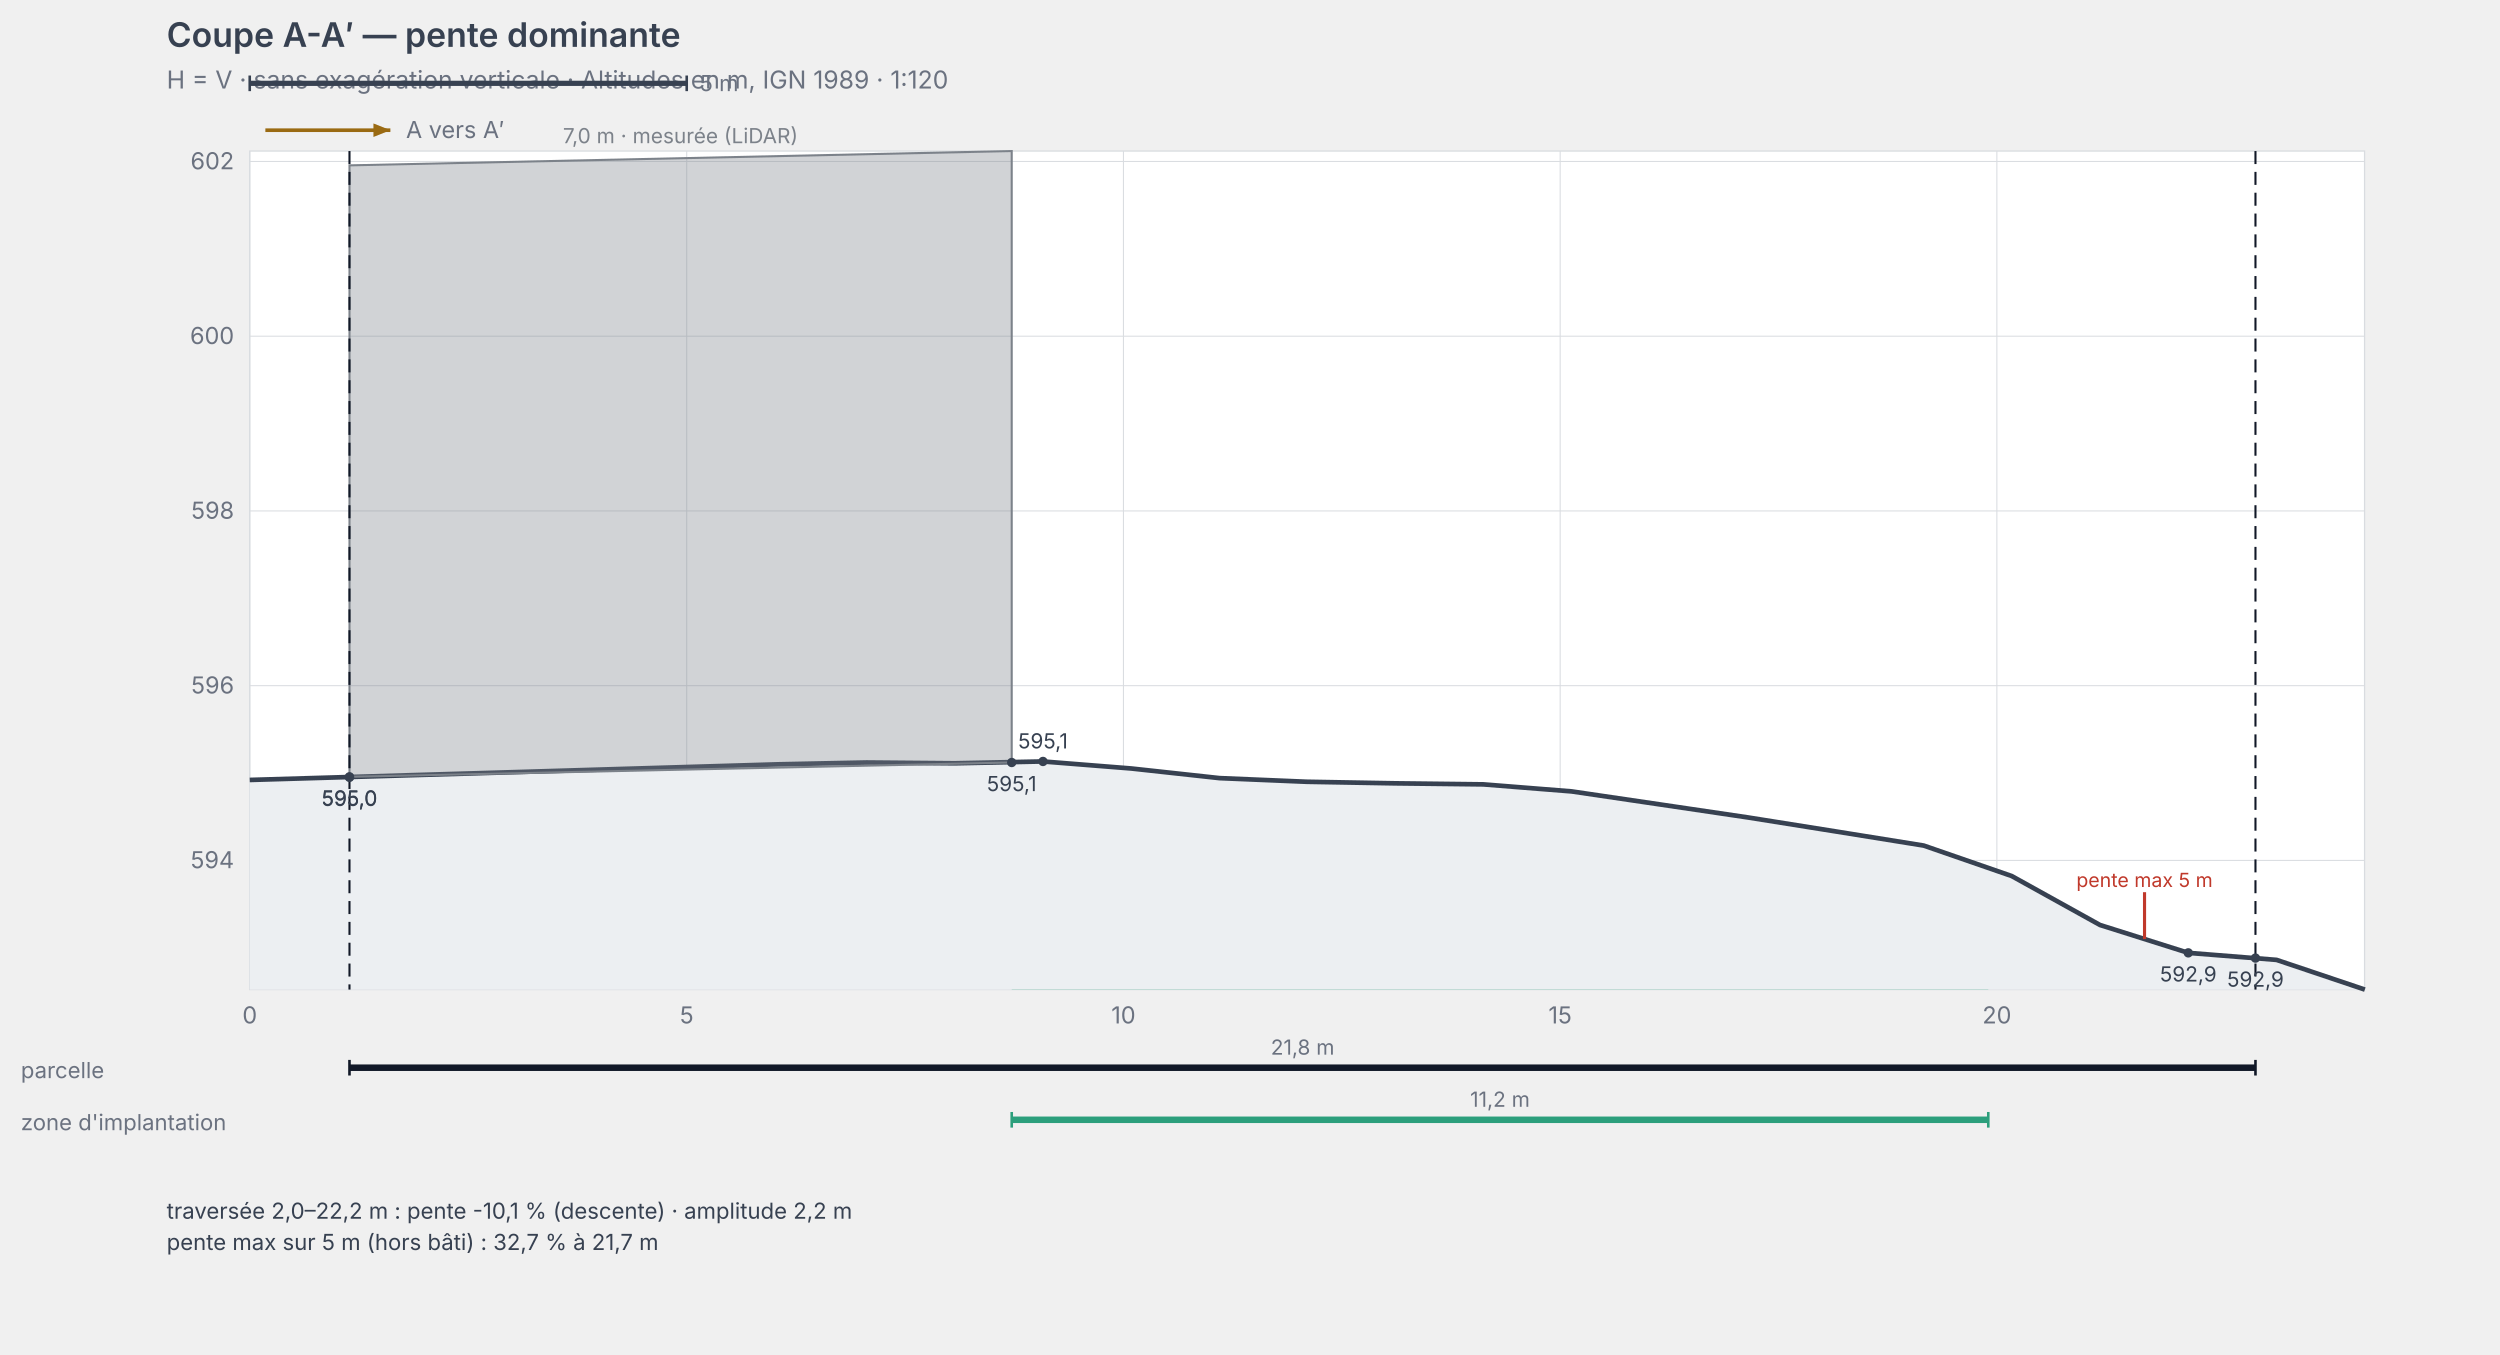
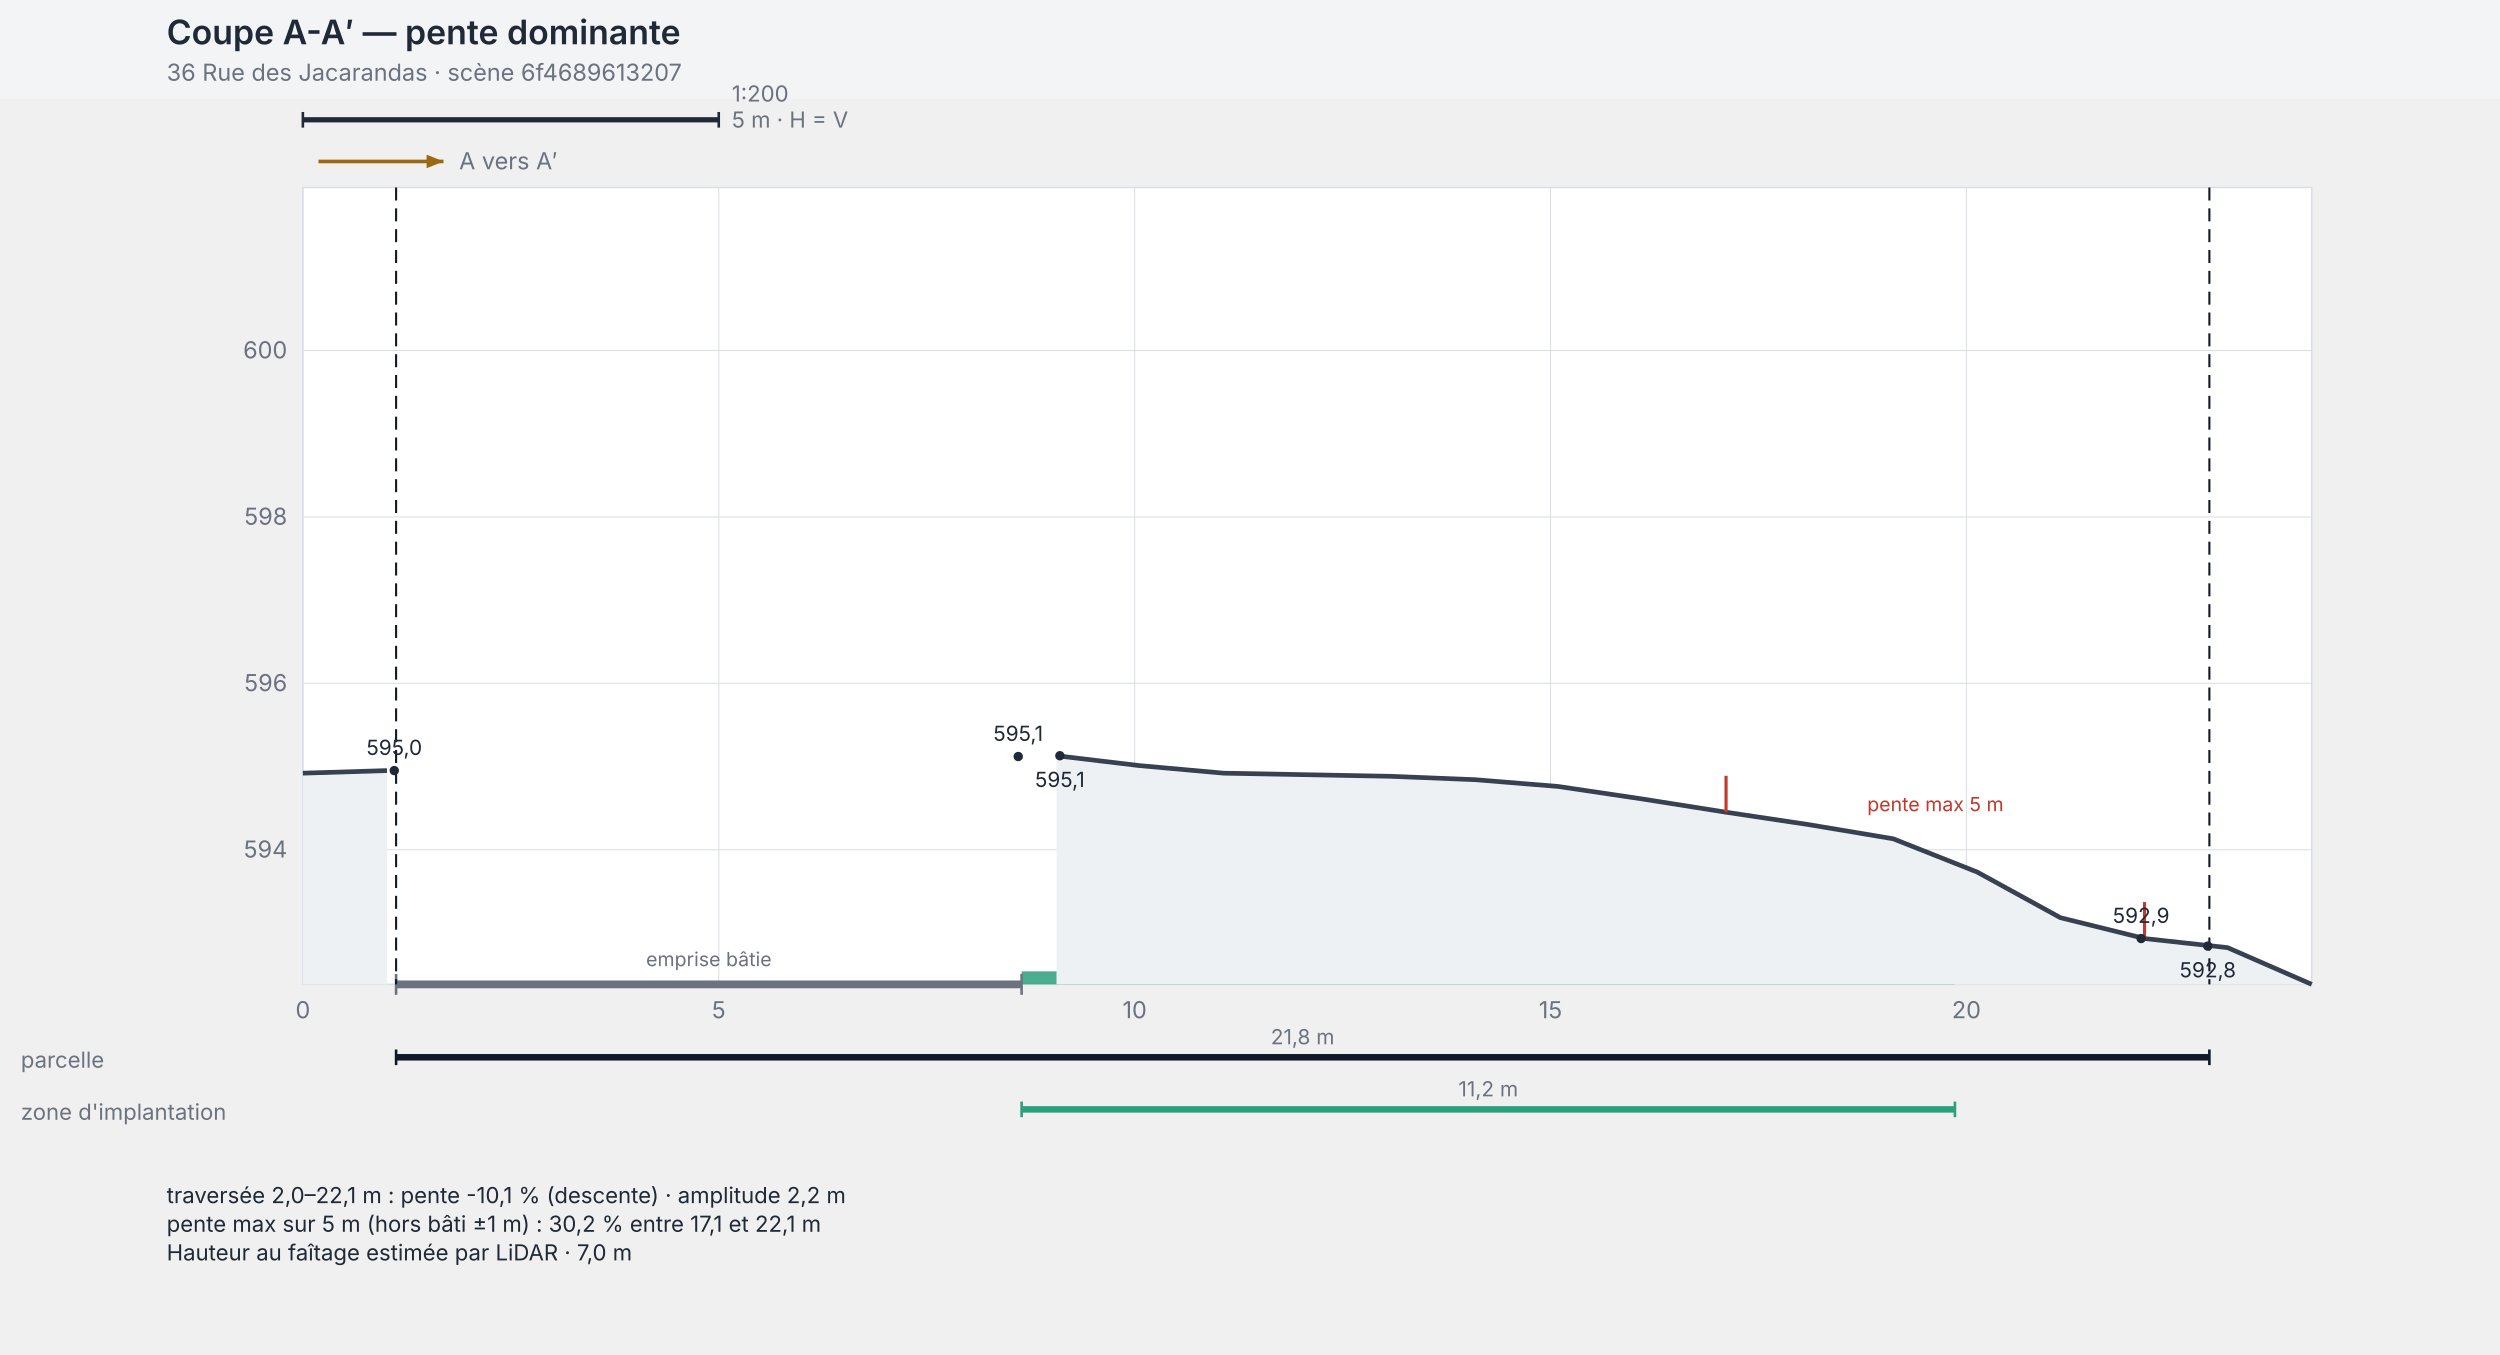
- <svg xmlns="http://www.w3.org/2000/svg" viewBox="0 0 960 520" width="960" height="520" role="img" aria-label="Coupe A-A′ — pente dominante" font-family="Inter, sans-serif" style="background:#fafbfc">
-   <rect x="95.9" y="58" width="812.1" height="322.0" fill="#ffffff" stroke="#d9dce0" stroke-width="0.5" />
-   <line x1="95.9" y1="58" x2="95.9" y2="380.0" stroke="#d9dce0" stroke-width="0.4" />
-   <text x="95.9" y="393.0" text-anchor="middle" font-size="9" fill="#6b7280">0</text>
-   <line x1="263.7" y1="58" x2="263.7" y2="380.0" stroke="#d9dce0" stroke-width="0.4" />
-   <text x="263.7" y="393.0" text-anchor="middle" font-size="9" fill="#6b7280">5</text>
-   <line x1="431.4" y1="58" x2="431.4" y2="380.0" stroke="#d9dce0" stroke-width="0.4" />
-   <text x="431.4" y="393.0" text-anchor="middle" font-size="9" fill="#6b7280">10</text>
-   <line x1="599.1" y1="58" x2="599.1" y2="380.0" stroke="#d9dce0" stroke-width="0.4" />
-   <text x="599.1" y="393.0" text-anchor="middle" font-size="9" fill="#6b7280">15</text>
-   <line x1="766.8" y1="58" x2="766.8" y2="380.0" stroke="#d9dce0" stroke-width="0.4" />
-   <text x="766.8" y="393.0" text-anchor="middle" font-size="9" fill="#6b7280">20</text>
-   <line x1="95.9" y1="330.4" x2="908.1" y2="330.4" stroke="#d9dce0" stroke-width="0.4" />
-   <text x="89.9" y="333.4" text-anchor="end" font-size="9" fill="#6b7280">594</text>
-   <line x1="95.9" y1="263.3" x2="908.1" y2="263.3" stroke="#d9dce0" stroke-width="0.4" />
-   <text x="89.9" y="266.3" text-anchor="end" font-size="9" fill="#6b7280">596</text>
-   <line x1="95.9" y1="196.2" x2="908.1" y2="196.2" stroke="#d9dce0" stroke-width="0.4" />
-   <text x="89.9" y="199.2" text-anchor="end" font-size="9" fill="#6b7280">598</text>
-   <line x1="95.9" y1="129.1" x2="908.1" y2="129.1" stroke="#d9dce0" stroke-width="0.4" />
-   <text x="89.9" y="132.1" text-anchor="end" font-size="9" fill="#6b7280">600</text>
-   <line x1="95.9" y1="62.0" x2="908.1" y2="62.0" stroke="#d9dce0" stroke-width="0.4" />
-   <text x="89.9" y="65.0" text-anchor="end" font-size="9" fill="#6b7280">602</text>
-   <rect x="388.5" y="375.0" width="375.0" height="5" fill="#2c9f7c" fill-opacity="0.85" />
-   <polygon points="95.9,299.5 129.8,298.5 163.7,297.5 197.6,296.5 231.1,295.5 265.0,294.5 298.9,293.5 332.8,292.8 366.6,293.1 400.5,292.4 434.4,295.1 468.3,298.8 501.8,300.2 535.7,300.8 569.6,301.2 603.5,303.9 637.4,308.9 671.2,313.9 705.1,319.3 738.7,324.7 772.5,336.4 806.4,355.2 840.3,365.9 874.2,368.6 908.1,380.0 908.1,380.0 95.9,380.0" fill="#eceff2" stroke="none" />
-   <polyline points="95.9,299.5 129.8,298.5 163.7,297.5 197.6,296.5 231.1,295.5 265.0,294.5 298.9,293.5 332.8,292.8 366.6,293.1 400.5,292.4 434.4,295.1 468.3,298.8 501.8,300.2 535.7,300.8 569.6,301.2 603.5,303.9 637.4,308.9 671.2,313.9 705.1,319.3 738.7,324.7 772.5,336.4 806.4,355.2 840.3,365.9 874.2,368.6 908.1,380.0" fill="none" stroke="#374151" stroke-width="1.8" />
-   <polygon points="134.2,298.3 388.5,292.8 388.5,58.0 134.2,63.5" fill="#7c828a" fill-opacity="0.35" stroke="#7c828a" stroke-width="0.8" />
-   <text x="261.3" y="55.0" text-anchor="middle" font-size="8" fill="#7c828a">7,0 m · mesurée (LiDAR)</text>
-   <line x1="134.2" y1="58" x2="134.2" y2="380.0" stroke="#111827" stroke-width="0.8" stroke-dasharray="5 3" />
-   <line x1="866.1" y1="58" x2="866.1" y2="380.0" stroke="#111827" stroke-width="0.8" stroke-dasharray="5 3" />
-   <circle cx="134.2" cy="298.5" r="1.8" fill="#374151" />
-   <text x="134.2" y="309.5" text-anchor="middle" font-size="8" fill="#374151">595,0</text>
-   <circle cx="866.1" cy="367.9" r="1.8" fill="#374151" />
-   <text x="866.1" y="378.9" text-anchor="middle" font-size="8" fill="#374151">592,9</text>
-   <circle cx="400.5" cy="292.4" r="1.8" fill="#374151" />
-   <text x="400.5" y="287.4" text-anchor="middle" font-size="8" fill="#374151">595,1</text>
-   <circle cx="840.3" cy="365.9" r="1.8" fill="#374151" />
-   <text x="840.3" y="376.9" text-anchor="middle" font-size="8" fill="#374151">592,9</text>
-   <circle cx="134.2" cy="298.3" r="1.8" fill="#374151" />
-   <text x="134.2" y="309.3" text-anchor="middle" font-size="8" fill="#374151">595,0</text>
-   <circle cx="388.5" cy="292.8" r="1.8" fill="#374151" />
-   <text x="388.5" y="303.8" text-anchor="middle" font-size="8" fill="#374151">595,1</text>
-   <line x1="101.9" y1="50.0" x2="149.9" y2="50.0" stroke="#9a6a12" stroke-width="1.4" />
-   <polygon points="149.9,50.0 143.4,52.6 143.4,47.4" fill="#9a6a12" />
-   <text x="155.9" y="53.0" font-size="9" fill="#6b7280">A vers A′</text>
-   <text x="64" y="18" font-size="13" font-weight="600" fill="#374151">Coupe A-A′ — pente dominante</text>
-   <text x="64" y="34" font-size="9.5" fill="#6b7280">H = V · sans exagération verticale · Altitudes en m, IGN 1989 · 1:120</text>
-   <line x1="95.9" y1="32.0" x2="263.7" y2="32.0" stroke="#374151" stroke-width="2" />
-   <line x1="95.9" y1="29.0" x2="95.9" y2="35.0" stroke="#374151" stroke-width="1" />
-   <line x1="263.7" y1="29.0" x2="263.7" y2="35.0" stroke="#374151" stroke-width="1" />
-   <text x="268.7" y="35.0" font-size="8.5" fill="#6b7280">5 m</text>
-   <text x="8" y="414.0" font-size="8.5" fill="#6b7280">parcelle</text>
-   <line x1="134.2" y1="410.0" x2="866.1" y2="410.0" stroke="#111827" stroke-width="2.5" />
-   <line x1="134.2" y1="407.0" x2="134.2" y2="413.0" stroke="#111827" stroke-width="1" />
-   <line x1="866.1" y1="407.0" x2="866.1" y2="413.0" stroke="#111827" stroke-width="1" />
-   <text x="500.2" y="405.0" text-anchor="middle" font-size="8" fill="#6b7280">21,8 m</text>
-   <text x="8" y="434.0" font-size="8.5" fill="#6b7280">zone d'implantation</text>
-   <line x1="388.5" y1="430.0" x2="763.5" y2="430.0" stroke="#2c9f7c" stroke-width="2.5" />
-   <line x1="388.5" y1="427.0" x2="388.5" y2="433.0" stroke="#2c9f7c" stroke-width="1" />
-   <line x1="763.5" y1="427.0" x2="763.5" y2="433.0" stroke="#2c9f7c" stroke-width="1" />
-   <text x="576.0" y="425.0" text-anchor="middle" font-size="8" fill="#6b7280">11,2 m</text>
-   <line x1="823.5" y1="360.6" x2="823.5" y2="342.6" stroke="#c0392b" stroke-width="1.2" />
-   <text x="823.5" y="340.6" text-anchor="middle" font-size="7.5" fill="#c0392b">pente max 5 m</text>
-   <text x="64" y="468.0" font-size="8.5" fill="#374151">traversée 2,0–22,2 m : pente -10,1 % (descente) · amplitude 2,2 m</text>
-   <text x="64" y="480.0" font-size="8.5" fill="#374151">pente max sur 5 m (hors bâti) : 32,7 % à 21,7 m</text>
+ <svg xmlns="http://www.w3.org/2000/svg" viewBox="0 0 960 520" width="960" height="520" role="img" aria-label="Coupe A-A′ — pente dominante" font-family="Inter, Helvetica, Arial, sans-serif" style="background:#ffffff">
+   <rect x="0" y="0" width="960" height="38" fill="#f3f4f6" />
+   <text x="64" y="17" font-size="13" font-weight="600" fill="#1f2937">Coupe A-A′ — pente dominante</text>
+   <text x="64" y="31" font-size="9" fill="#6b7280">36 Rue des Jacarandas · scène 6f4689613207</text>
+   <rect x="116.3" y="72" width="771.4" height="306.0" fill="#ffffff" stroke="#dadfe4" stroke-width="0.6" />
+   <line x1="116.3" y1="72" x2="116.3" y2="378.0" stroke="#dadfe4" stroke-width="0.4" />
+   <text x="116.3" y="391.0" text-anchor="middle" font-size="9" fill="#6b7280">0</text>
+   <line x1="276.0" y1="72" x2="276.0" y2="378.0" stroke="#dadfe4" stroke-width="0.4" />
+   <text x="276.0" y="391.0" text-anchor="middle" font-size="9" fill="#6b7280">5</text>
+   <line x1="435.7" y1="72" x2="435.7" y2="378.0" stroke="#dadfe4" stroke-width="0.4" />
+   <text x="435.7" y="391.0" text-anchor="middle" font-size="9" fill="#6b7280">10</text>
+   <line x1="595.4" y1="72" x2="595.4" y2="378.0" stroke="#dadfe4" stroke-width="0.4" />
+   <text x="595.4" y="391.0" text-anchor="middle" font-size="9" fill="#6b7280">15</text>
+   <line x1="755.1" y1="72" x2="755.1" y2="378.0" stroke="#dadfe4" stroke-width="0.4" />
+   <text x="755.1" y="391.0" text-anchor="middle" font-size="9" fill="#6b7280">20</text>
+   <line x1="116.3" y1="326.3" x2="887.7" y2="326.3" stroke="#dadfe4" stroke-width="0.4" />
+   <text x="110.3" y="329.3" text-anchor="end" font-size="9" fill="#6b7280">594</text>
+   <line x1="116.3" y1="262.4" x2="887.7" y2="262.4" stroke="#dadfe4" stroke-width="0.4" />
+   <text x="110.3" y="265.4" text-anchor="end" font-size="9" fill="#6b7280">596</text>
+   <line x1="116.3" y1="198.5" x2="887.7" y2="198.5" stroke="#dadfe4" stroke-width="0.4" />
+   <text x="110.3" y="201.5" text-anchor="end" font-size="9" fill="#6b7280">598</text>
+   <line x1="116.3" y1="134.6" x2="887.7" y2="134.6" stroke="#dadfe4" stroke-width="0.4" />
+   <text x="110.3" y="137.6" text-anchor="end" font-size="9" fill="#6b7280">600</text>
+   <rect x="392.3" y="373.0" width="358.4" height="5" fill="#2c9f7c" fill-opacity="0.85" />
+   <polygon points="116.3,296.9 148.6,295.9 148.6,378.0 116.3,378.0" fill="#eef1f4" stroke="none" />
+   <polyline points="116.3,296.9 148.6,295.9" fill="none" stroke="#374151" stroke-width="1.8" />
+   <polygon points="405.7,290.2 437.6,294.0 469.9,296.9 502.2,297.5 534.1,298.1 566.4,299.4 598.3,302.0 630.6,306.8 662.8,311.9 694.8,316.7 727.0,322.1 759.3,334.9 791.2,352.4 823.5,360.4 855.4,363.9 887.7,378.0 887.7,378.0 405.7,378.0" fill="#eef1f4" stroke="none" />
+   <polyline points="405.7,290.2 437.6,294.0 469.9,296.9 502.2,297.5 534.1,298.1 566.4,299.4 598.3,302.0 630.6,306.8 662.8,311.9 694.8,316.7 727.0,322.1 759.3,334.9 791.2,352.4 823.5,360.4 855.4,363.9 887.7,378.0" fill="none" stroke="#374151" stroke-width="1.8" />
+   <line x1="152.1" y1="378.0" x2="392.3" y2="378.0" stroke="#6b7280" stroke-width="3" />
+   <line x1="152.1" y1="374.0" x2="152.1" y2="382.0" stroke="#6b7280" stroke-width="1" />
+   <line x1="392.3" y1="374.0" x2="392.3" y2="382.0" stroke="#6b7280" stroke-width="1" />
+   <text x="272.2" y="371.0" text-anchor="middle" font-size="7.5" fill="#6b7280">emprise bâtie</text>
+   <line x1="152.1" y1="72" x2="152.1" y2="378.0" stroke="#111827" stroke-width="0.8" stroke-dasharray="5 3" />
+   <line x1="848.4" y1="72" x2="848.4" y2="378.0" stroke="#111827" stroke-width="0.8" stroke-dasharray="5 3" />
+   <line x1="662.8" y1="311.9" x2="662.8" y2="297.9" stroke="#c0392b" stroke-width="1.2" />
+   <line x1="823.5" y1="360.4" x2="823.5" y2="346.4" stroke="#c0392b" stroke-width="1.2" />
+   <text x="743.2" y="311.5" text-anchor="middle" font-size="7.5" fill="#c0392b">pente max 5 m</text>
+   <circle cx="151.4" cy="295.9" r="1.8" fill="#1f2937" />
+   <text x="151.4" y="289.9" text-anchor="middle" font-size="8" fill="#1f2937">595,0</text>
+   <circle cx="391.0" cy="290.5" r="1.8" fill="#1f2937" />
+   <text x="391.0" y="284.5" text-anchor="middle" font-size="8" fill="#1f2937">595,1</text>
+   <circle cx="407.0" cy="290.2" r="1.8" fill="#1f2937" />
+   <text x="407.0" y="302.2" text-anchor="middle" font-size="8" fill="#1f2937">595,1</text>
+   <circle cx="822.2" cy="360.4" r="1.8" fill="#1f2937" />
+   <text x="822.2" y="354.4" text-anchor="middle" font-size="8" fill="#1f2937">592,9</text>
+   <circle cx="847.8" cy="363.3" r="1.8" fill="#1f2937" />
+   <text x="847.8" y="375.3" text-anchor="middle" font-size="8" fill="#1f2937">592,8</text>
+   <line x1="122.3" y1="62.0" x2="170.3" y2="62.0" stroke="#9a6a12" stroke-width="1.4" />
+   <polygon points="170.3,62.0 163.8,64.6 163.8,59.4" fill="#9a6a12" />
+   <text x="176.3" y="65.0" font-size="9" fill="#6b7280">A vers A′</text>
+   <line x1="116.3" y1="46.0" x2="276.0" y2="46.0" stroke="#1f2937" stroke-width="2" />
+   <line x1="116.3" y1="43.0" x2="116.3" y2="49.0" stroke="#1f2937" stroke-width="1" />
+   <line x1="276.0" y1="43.0" x2="276.0" y2="49.0" stroke="#1f2937" stroke-width="1" />
+   <text x="281.0" y="49.0" font-size="8.5" fill="#6b7280">5 m · H = V</text>
+   <text x="281.0" y="39.0" font-size="8.5" fill="#6b7280">1:200</text>
+   <text x="8" y="410.0" font-size="8.5" fill="#6b7280">parcelle</text>
+   <line x1="152.1" y1="406.0" x2="848.4" y2="406.0" stroke="#111827" stroke-width="2.5" />
+   <line x1="152.1" y1="403.0" x2="152.1" y2="409.0" stroke="#111827" stroke-width="1" />
+   <line x1="848.4" y1="403.0" x2="848.4" y2="409.0" stroke="#111827" stroke-width="1" />
+   <text x="500.2" y="401.0" text-anchor="middle" font-size="8" fill="#6b7280">21,8 m</text>
+   <text x="8" y="430.0" font-size="8.5" fill="#6b7280">zone d'implantation</text>
+   <line x1="392.3" y1="426.0" x2="750.7" y2="426.0" stroke="#2c9f7c" stroke-width="2.5" />
+   <line x1="392.3" y1="423.0" x2="392.3" y2="429.0" stroke="#2c9f7c" stroke-width="1" />
+   <line x1="750.7" y1="423.0" x2="750.7" y2="429.0" stroke="#2c9f7c" stroke-width="1" />
+   <text x="571.5" y="421.0" text-anchor="middle" font-size="8" fill="#6b7280">11,2 m</text>
+   <text x="64" y="462.0" font-size="8.5" fill="#1f2937">traversée 2,0–22,1 m : pente -10,1 % (descente) · amplitude 2,2 m</text>
+   <text x="64" y="473.0" font-size="8.5" fill="#1f2937">pente max sur 5 m (hors bâti ±1 m) : 30,2 % entre 17,1 et 22,1 m</text>
+   <text x="64" y="484.0" font-size="8.5" fill="#1f2937">Hauteur au faîtage estimée par LiDAR · 7,0 m</text>
</svg>
